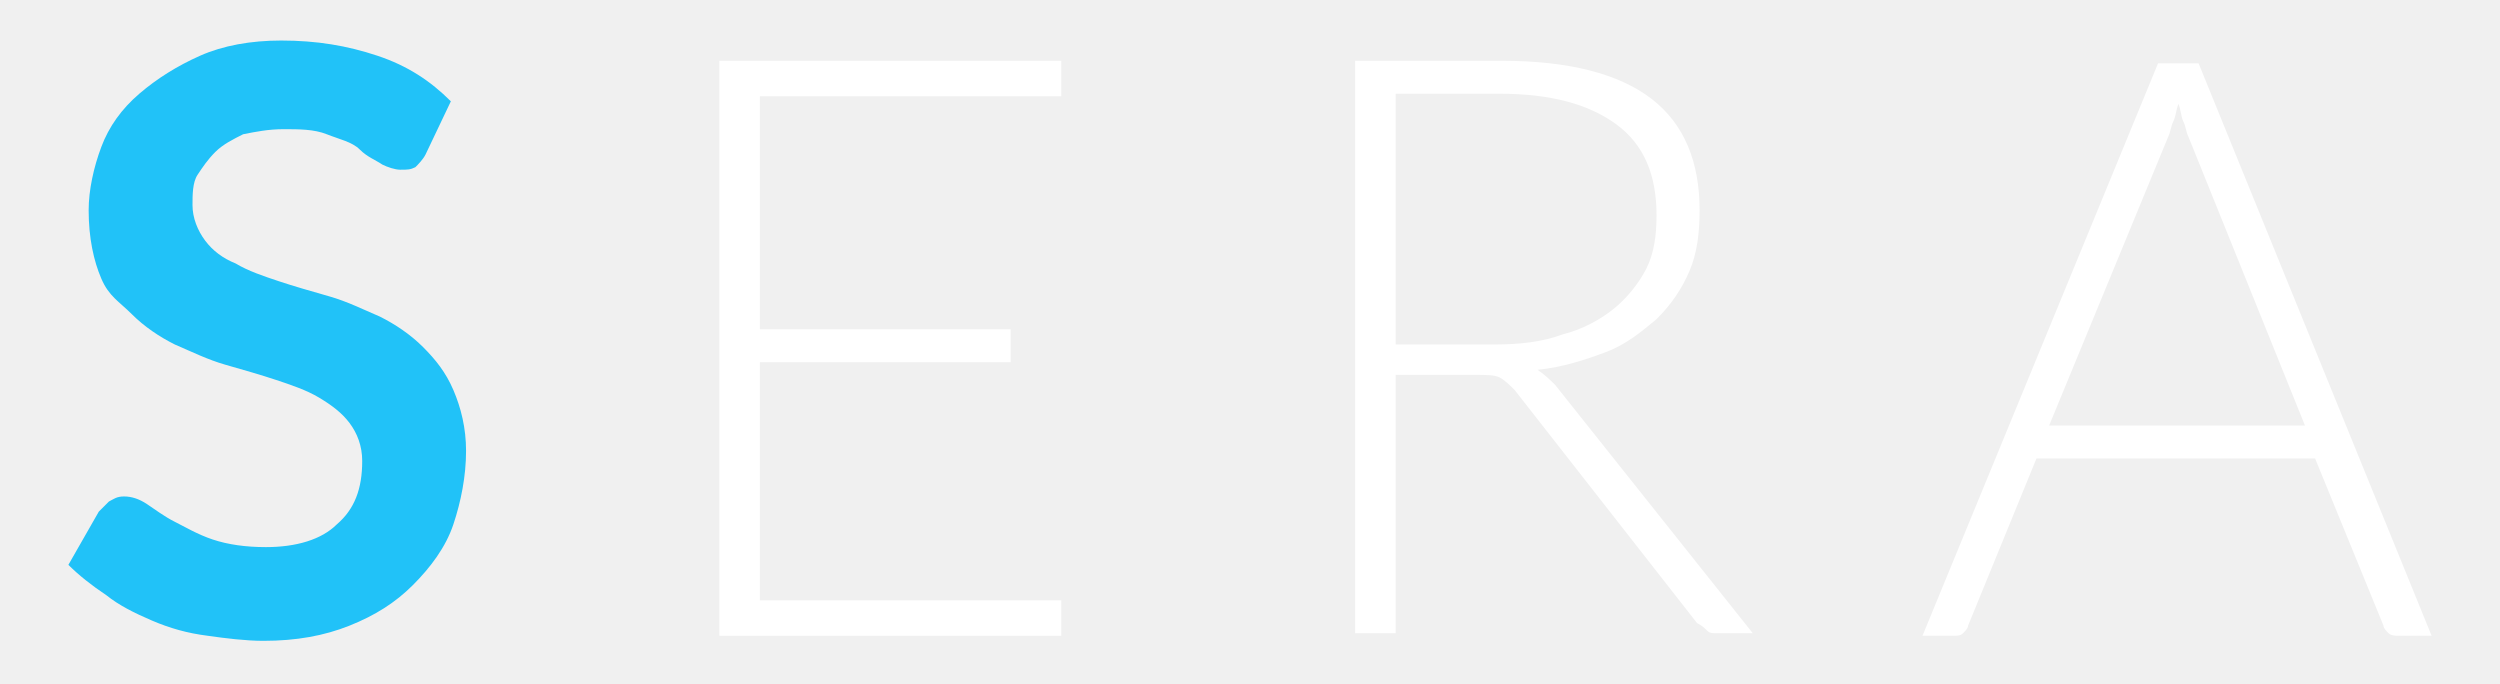
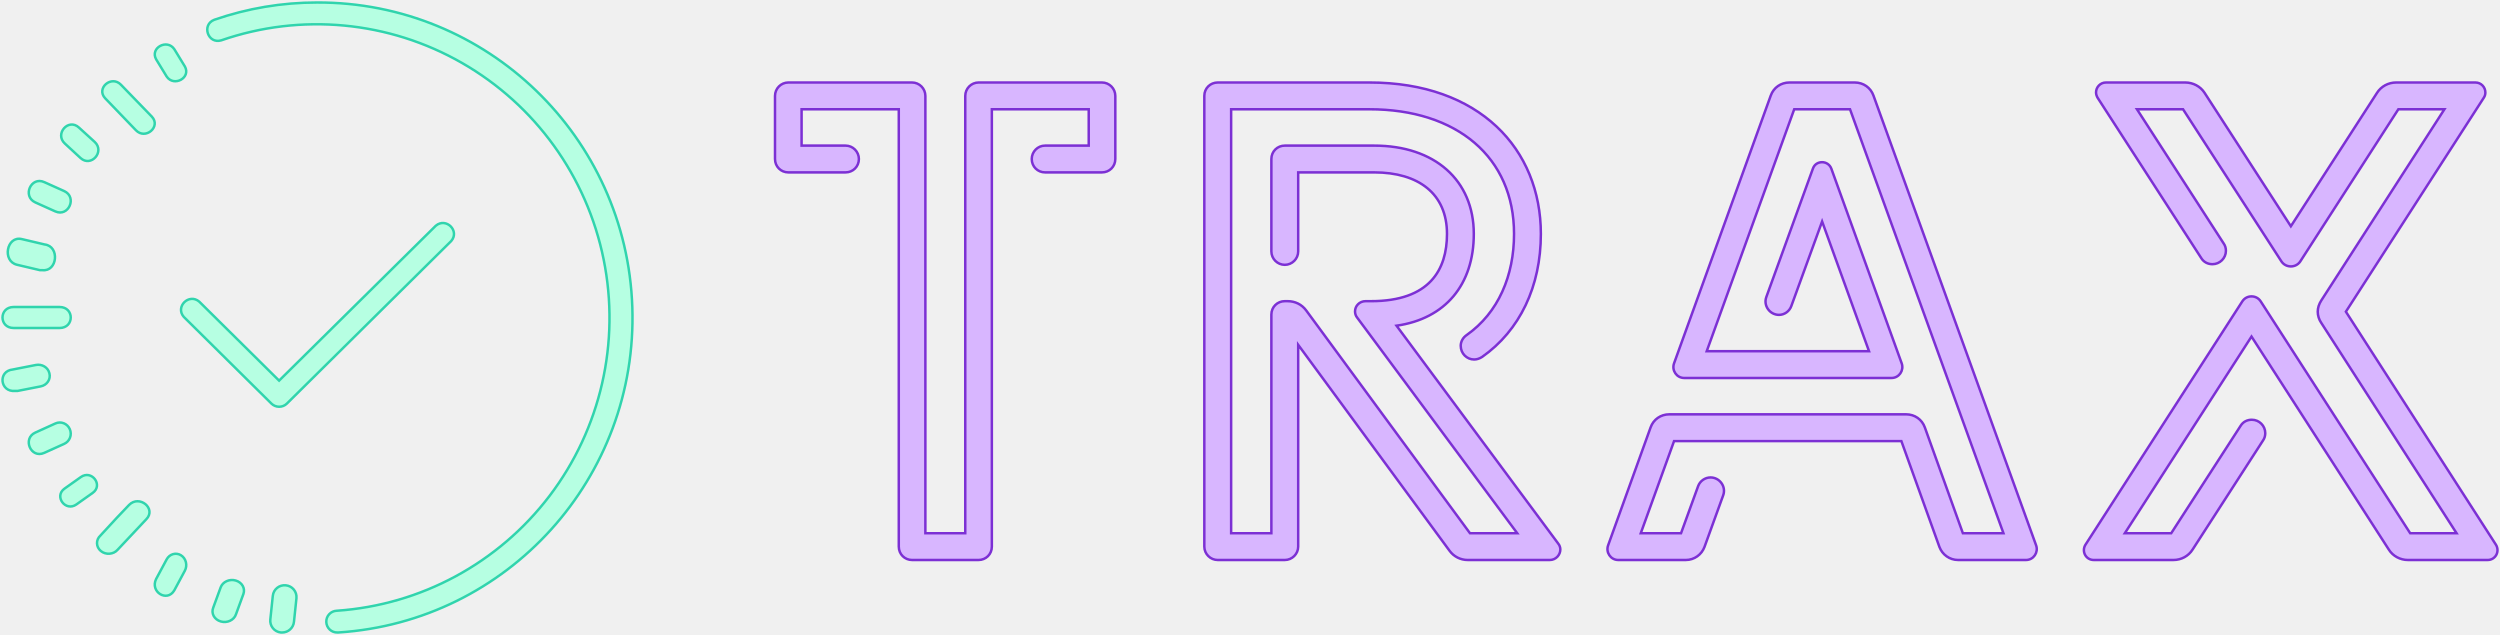
- <svg xmlns="http://www.w3.org/2000/svg" id="Layer_1" style="enable-background:new 0 0 98.7 27" xml:space="preserve" viewBox="0 0 98.7 27" version="1.1" y="0px" x="0px">
-   <style type="text/css">
- 	.st0{fill:#21C2F8;}
- 	.st1{fill:#FFFFFF;}
- </style>
-   <path class="st0" d="m16.8 6.1c-0.1 0.2-0.3 0.4-0.4 0.5-0.2 0.1-0.3 0.1-0.6 0.1-0.2 0-0.5-0.1-0.7-0.2-0.3-0.2-0.6-0.3-0.9-0.6s-0.8-0.4-1.3-0.6-1.1-0.2-1.7-0.2c-0.6 0-1.1 0.1-1.6 0.2-0.4 0.2-0.8 0.4-1.1 0.7s-0.5 0.6-0.7 0.9-0.2 0.8-0.2 1.2c0 0.5 0.2 1 0.5 1.4s0.7 0.7 1.2 0.9c0.5 0.3 1.1 0.5 1.7 0.7s1.3 0.4 2 0.6 1.3 0.5 2 0.8c0.6 0.3 1.2 0.7 1.7 1.2s0.9 1 1.2 1.7c0.3 0.7 0.5 1.5 0.5 2.4 0 1-0.2 2-0.5 2.9s-0.9 1.7-1.6 2.4c-0.7 0.7-1.5 1.2-2.5 1.6s-2.1 0.6-3.4 0.6c-0.7 0-1.5-0.1-2.2-0.2-0.8-0.1-1.5-0.3-2.2-0.6s-1.3-0.6-1.8-1c-0.6-0.4-1.1-0.8-1.5-1.2l1.2-2.1 0.4-0.4c0.2-0.1 0.3-0.2 0.6-0.2s0.6 0.1 0.9 0.3 0.7 0.5 1.1 0.7 0.9 0.5 1.5 0.7 1.3 0.3 2.1 0.3c1.2 0 2.2-0.3 2.8-0.9 0.7-0.6 1-1.4 1-2.5 0-0.6-0.2-1.1-0.5-1.5s-0.7-0.7-1.2-1-1.1-0.5-1.7-0.7c-0.6-0.2-1.3-0.4-2-0.6s-1.3-0.5-2-0.8c-0.6-0.3-1.2-0.7-1.7-1.2s-0.9-0.7-1.2-1.4-0.5-1.6-0.5-2.7c0-0.8 0.2-1.7 0.5-2.5s0.8-1.5 1.5-2.1 1.5-1.1 2.4-1.5 2-0.6 3.2-0.6c1.4 0 2.6 0.2 3.8 0.6s2.1 1 2.9 1.8l-1 2.1z" />
-   <path class="st1" d="m41.9 2.4v1.4h-11.9v9.2h9.9v1.3h-9.9v9.4h11.9v1.4h-13.5v-22.7h13.5z" />
-   <path class="st1" d="m55.1 14.8v10.2h-1.6v-22.6h5.8c2.6 0 4.6 0.5 5.9 1.5s1.9 2.5 1.9 4.4c0 0.9-0.1 1.7-0.4 2.4s-0.7 1.3-1.3 1.9c-0.6 0.5-1.2 1-2 1.3s-1.7 0.6-2.7 0.7c0.3 0.2 0.5 0.4 0.7 0.6l7.8 9.8h-1.4c-0.2 0-0.3 0-0.4-0.1s-0.2-0.2-0.4-0.3l-7.2-9.2c-0.2-0.2-0.4-0.4-0.6-0.5s-0.5-0.1-1-0.1h-3.1zm0-1.2h3.9c1 0 1.9-0.1 2.7-0.4 0.8-0.2 1.5-0.6 2-1s1-1 1.3-1.6 0.4-1.3 0.4-2.1c0-1.6-0.5-2.8-1.6-3.6s-2.6-1.2-4.6-1.2h-4.1v9.9z" />
-   <path class="st1" d="m96 25.1h-1.3c-0.1 0-0.3 0-0.4-0.1s-0.2-0.2-0.2-0.3l-2.7-6.6h-11l-2.7 6.6c0 0.1-0.1 0.2-0.2 0.3s-0.2 0.1-0.4 0.1h-1.2l9.3-22.6h1.6l9.2 22.6zm-15.1-8.3h10.1l-4.6-11.4c-0.1-0.2-0.1-0.4-0.2-0.6s-0.1-0.5-0.2-0.7c-0.1 0.3-0.1 0.5-0.2 0.7s-0.1 0.4-0.2 0.6l-4.7 11.4z" />
+ <svg xmlns="http://www.w3.org/2000/svg" width="1000px" height="254px" viewBox="0 0 1000 254" version="1.1">
+   <g id="Brand" stroke="none" stroke-width="1" fill="none" fill-rule="evenodd">
+     <g id="Github-Card-Copy" transform="translate(-139, -193)" fill-rule="nonzero">
+       <g id="Group" transform="translate(140, 194)">
+         <path d="M439.806,32 C442.719,32 445.125,34.423 445.125,37.355 L445.125,62.601 C445.125,65.661 442.719,67.956 439.806,67.956 L417.013,67.956 C414.101,67.956 411.695,65.661 411.695,62.601 C411.695,59.668 414.101,57.246 417.013,57.246 L434.488,57.246 L434.488,42.71 L395.74,42.71 L395.74,217.645 C395.74,220.705 393.334,223 390.422,223 L363.83,223 C360.917,223 358.511,220.705 358.511,217.645 L358.511,42.71 L319.637,42.71 L319.637,57.246 L337.238,57.246 C340.15,57.246 342.556,59.668 342.556,62.601 C342.556,65.661 340.15,67.956 337.238,67.956 L314.318,67.956 C311.406,67.956 309,65.661 309,62.601 L309,37.355 C309,34.423 311.406,32 314.318,32 L363.83,32 C366.742,32 369.148,34.423 369.148,37.355 L369.148,212.29 L385.103,212.29 L385.103,37.355 C385.103,34.423 387.509,32 390.422,32 L439.806,32 Z M546.757,32 C590.821,32 615.343,58.648 615.343,92.564 C615.343,113.602 606.913,131.198 591.842,141.78 C590.821,142.418 589.799,142.8 588.649,142.8 C585.712,142.8 583.285,140.378 583.285,137.318 C583.285,135.66 584.179,134.003 585.712,132.983 C598.356,124.057 604.614,109.267 604.614,92.564 C604.614,61.836 581.753,42.71 546.757,42.71 L491.455,42.71 L491.455,212.29 L507.548,212.29 L507.548,124.822 C507.548,121.762 509.974,119.467 512.912,119.467 L514.061,119.467 C516.999,119.467 519.681,120.742 521.469,123.165 L586.989,212.29 L605.892,212.29 L541.904,126.097 C541.266,125.332 541.01,124.44 541.01,123.547 C541.01,121.38 542.798,119.467 545.225,119.467 L547.396,119.467 C570.896,119.467 577.793,106.844 577.793,92.564 C577.793,76.499 566.426,67.956 548.673,67.956 L518.276,67.956 L518.276,99.577 C518.276,102.509 515.849,104.932 512.912,104.932 C509.974,104.932 507.548,102.509 507.548,99.577 L507.548,62.601 C507.548,59.541 509.974,57.246 512.912,57.246 L548.673,57.246 C572.94,57.246 588.522,71.144 588.522,92.564 C588.522,112.837 577.155,126.48 557.614,129.285 L622.24,216.37 C622.878,217.135 623.134,218.027 623.134,218.792 C623.134,220.96 621.346,223 618.919,223 L586.095,223 C583.158,223 580.475,221.597 578.815,219.302 L518.276,136.935 L518.276,217.645 C518.276,220.577 515.849,223 512.912,223 L486.091,223 C483.153,223 480.726,220.577 480.726,217.645 L480.726,37.355 C480.726,34.295 483.153,32 486.091,32 L546.757,32 Z M740.907,32 C744.331,32 747.247,34.04 748.389,37.228 L813.444,217.135 C814.459,219.94 812.43,223 809.386,223 L782.248,223 C778.824,223 775.907,220.832 774.766,217.772 L759.548,175.441 L668.623,175.441 L655.307,212.29 L671.413,212.29 L678.261,193.419 C679.022,191.379 681.051,189.977 683.207,189.977 C686.884,189.977 689.547,193.674 688.279,197.117 L680.797,217.772 C679.656,220.832 676.739,223 673.315,223 L646.304,223 C643.26,223 641.231,219.94 642.246,217.135 L659.239,169.959 C660.38,166.771 663.297,164.731 666.721,164.731 L761.451,164.731 C764.875,164.731 767.791,166.771 768.933,169.959 L784.15,212.29 L800.382,212.29 L739.005,42.71 L716.685,42.71 L681.685,139.485 L746.613,139.485 L727.845,87.591 L715.544,121.38 C714.783,123.547 712.754,124.95 710.598,124.95 C706.921,124.95 704.258,121.252 705.526,117.81 L724.167,66.426 C724.801,64.641 726.323,63.876 727.845,63.876 C729.367,63.876 730.889,64.768 731.523,66.426 L759.675,144.33 C760.69,147.136 758.661,150.196 755.617,150.196 L672.681,150.196 C669.637,150.196 667.608,147.136 668.623,144.33 L707.301,37.228 C708.442,34.04 711.359,32 714.783,32 L740.907,32 Z M962.177,223 C959.106,223 956.163,221.47 954.499,218.792 L899.603,133.62 L848.929,212.29 L867.483,212.29 L895.252,169.321 C896.275,167.664 897.939,166.899 899.73,166.899 C902.674,166.899 905.105,169.321 905.105,172.254 C905.105,173.274 904.849,174.294 904.209,175.186 L876.057,218.792 C874.394,221.47 871.45,223 868.379,223 L836.516,223 C833.317,223 831.526,219.557 833.189,216.88 L895.892,119.595 C896.787,118.192 898.195,117.555 899.603,117.555 C901.01,117.555 902.418,118.192 903.313,119.595 L963.073,212.29 L981.628,212.29 L927.499,128.138 C926.603,126.862 926.091,125.205 926.091,123.675 C926.091,122.145 926.603,120.615 927.499,119.212 L976.765,42.71 L958.338,42.71 L919.053,103.657 C918.157,104.932 916.75,105.569 915.342,105.569 C913.934,105.569 912.527,104.932 911.631,103.657 L872.218,42.71 L853.791,42.71 L888.47,96.389 C889.109,97.282 889.365,98.302 889.365,99.322 C889.365,102.254 886.934,104.677 883.991,104.677 C882.199,104.677 880.536,103.912 879.512,102.254 L838.052,38.12 C837.668,37.483 837.412,36.718 837.412,35.953 C837.412,33.913 839.075,32 841.379,32 L873.114,32 C876.185,32 879.128,33.53 880.792,36.08 L915.342,89.504 L949.764,36.208 C951.428,33.53 954.371,32 957.442,32 L989.177,32 C991.481,32 993.144,33.913 993.144,35.953 C993.144,36.718 993.016,37.355 992.504,38.12 L937.352,123.675 L997.367,216.88 C999.031,219.557 997.239,223 994.04,223 L962.177,223 Z" id="TRAX" stroke="#7C30D4" fill="#D8B6FF" />
+         <path d="M125.812,0.001 C193.775,-0.228 249.629,53.737 251.927,121.867 C254.225,189.988 202.134,247.616 134.31,251.997 L134.008,251.997 C131.61,252.086 129.606,250.204 129.517,247.799 C129.431,245.397 131.308,243.385 133.703,243.298 C167.365,240.994 198.393,224.228 218.85,197.317 C239.296,170.395 247.167,135.937 240.456,102.774 C233.746,69.611 213.094,40.972 183.8,24.181 C154.507,7.394 119.415,4.101 87.521,15.135 C82.187,16.758 79.497,8.928 84.701,6.915 C97.928,2.328 111.816,-0.01 125.812,0.001 Z M18.754,148.297 C19.408,150.678 17.803,153.088 15.224,153.568 L6.054,155.37 L5.091,155.37 C-1.018,155.968 -1.98,147.398 4.129,146.8 L13.299,144.998 C15.787,144.496 18.228,145.974 18.754,148.297 Z M26.915,170.65 C27.917,172.917 26.893,175.582 24.649,176.561 L16.668,180.162 C11.349,182.562 7.816,174.428 13.135,172.027 L21.161,168.383 C23.363,167.385 25.944,168.406 26.915,170.65 Z M31.334,189.824 C35.679,186.742 40.425,193.081 36.08,196.16 L29.565,200.777 C25.22,203.857 20.476,197.52 24.819,194.44 L31.334,189.824 Z M39.187,213.202 C44.053,207.874 47.864,203.801 50.62,200.985 C54.756,196.761 61.662,202.464 57.527,206.688 L46.046,218.906 C44.379,220.82 41.297,221.044 39.327,219.396 C37.345,217.756 37.286,214.916 39.187,213.202 Z M71.407,221.111 C73.416,222.366 74.1,225.151 72.924,227.314 L68.714,235.149 C65.832,240.042 58.94,235.749 61.434,230.621 L65.644,222.786 C66.799,220.6 69.387,219.853 71.407,221.111 Z M93.298,231.21 C95.815,231.946 97.179,234.348 96.364,236.589 L93.397,244.702 C92.652,247.031 89.887,248.342 87.299,247.585 C84.724,246.837 83.36,244.331 84.295,242.054 L87.266,233.943 C88.09,231.7 90.785,230.483 93.298,231.21 Z M113.32,233.126 C115.923,233.374 117.826,235.681 117.578,238.281 L116.586,247.741 C116.334,250.166 114.292,252.012 111.856,252 L111.335,252 C108.736,251.728 106.856,249.397 107.126,246.796 L108.121,237.337 C108.391,234.734 110.721,232.854 113.32,233.126 Z M22.832,130.2 C16.876,130.2 10.424,130.2 4.468,130.2 C-1.489,130.2 -1.489,121.8 4.468,121.8 L22.832,121.8 C28.789,121.8 28.789,130.2 22.832,130.2 Z M5.819,104.908 C-0.272,103.472 1.65,93.198 7.741,94.638 L16.883,96.794 C22.974,97.514 22.015,107.784 15.924,107.064 L14.964,107.064 L5.819,104.908 Z M13.098,79.956 C7.792,77.498 11.425,69.399 16.731,71.86 L24.655,75.42 C29.994,77.82 26.448,85.965 21.109,83.561 L13.098,79.956 Z M47.396,32.908 C51.2,36.927 55.914,41.62 59.722,45.638 C63.544,49.67 57.172,55.115 53.349,51.082 L41.067,38.314 C37.277,34.31 43.606,28.904 47.396,32.908 Z M30.554,50.005 L36.867,55.757 C41.081,59.646 35.416,66.09 31.202,62.201 L24.927,56.404 C20.749,52.542 26.376,46.143 30.554,50.005 Z M68.742,18.697 L72.964,25.609 C75.467,30.132 68.553,33.919 65.658,29.603 L61.436,22.691 C58.933,18.168 65.85,14.381 68.742,18.697 Z M110.64,161.7 C109.49,161.7 108.393,161.242 107.571,160.44 L72.512,125.758 C68.995,121.696 74.585,116.166 78.691,119.646 L110.64,151.251 L173.309,89.3 C177.418,85.821 183.005,91.348 179.488,95.413 L113.75,160.44 C112.928,161.253 111.801,161.708 110.64,161.7 Z" id="Combined-Shape" stroke="#30D4AD" fill="#B6FFE2" />
+       </g>
+     </g>
+   </g>
</svg>
